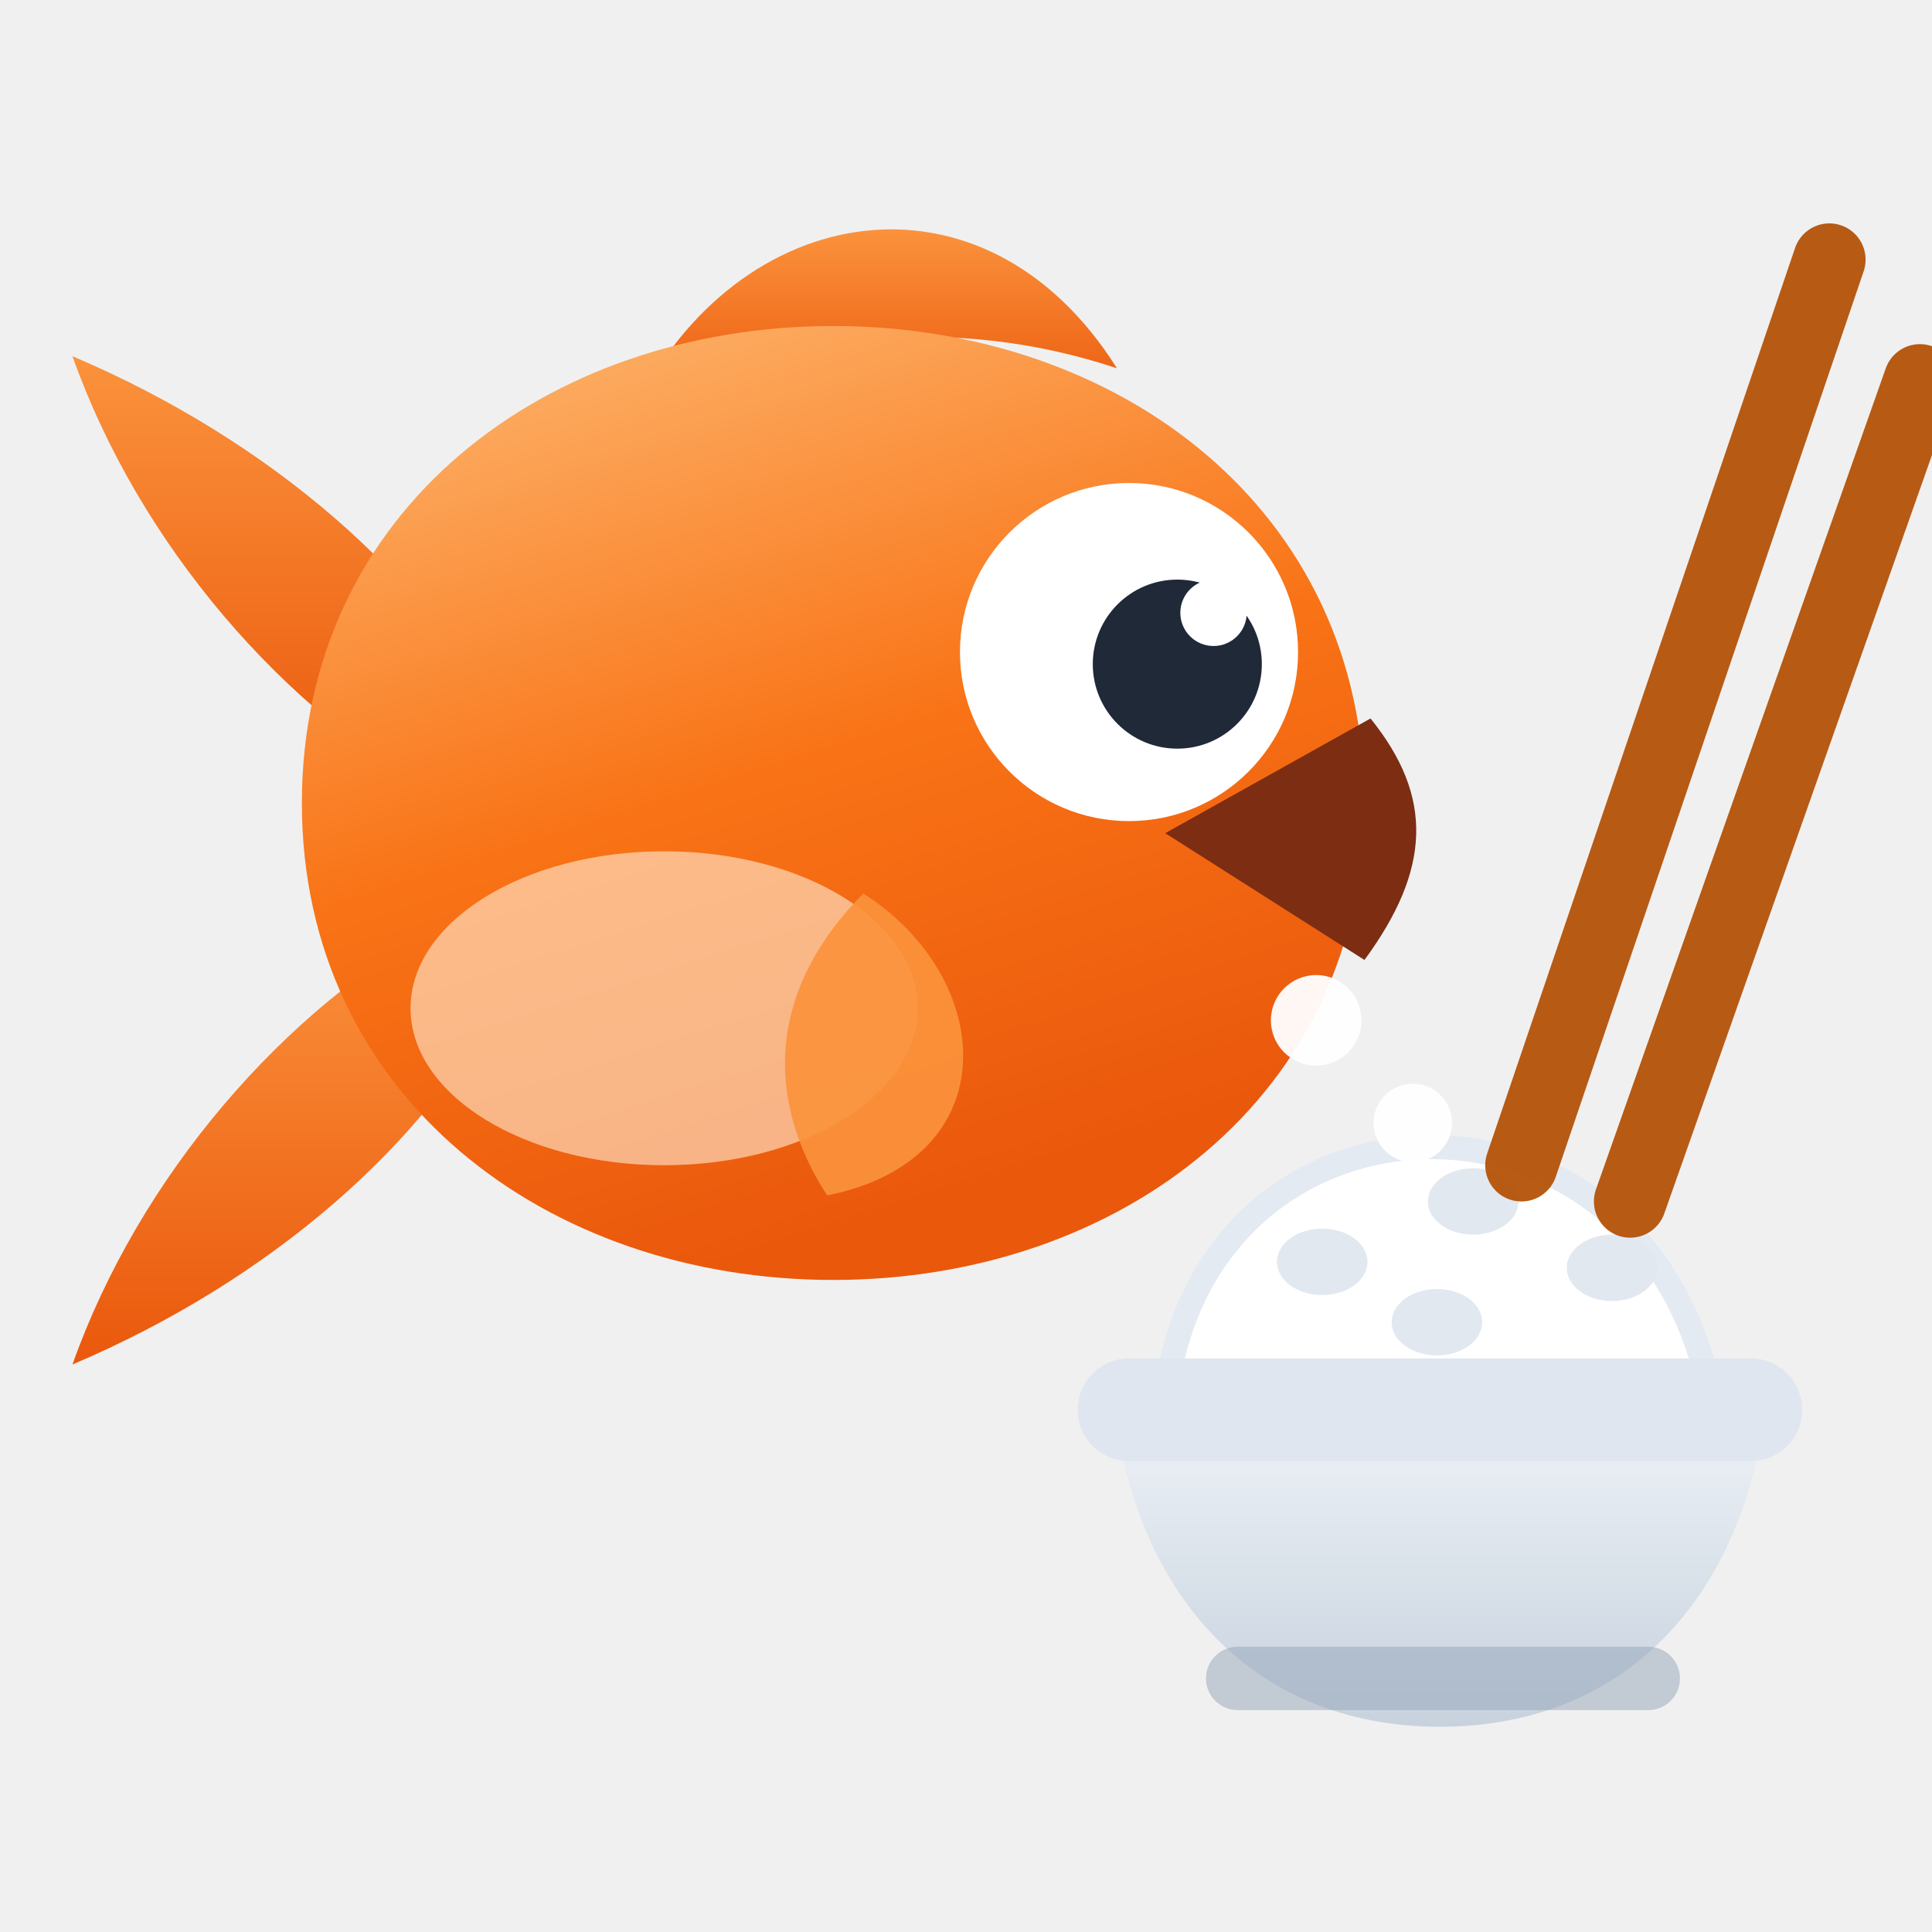
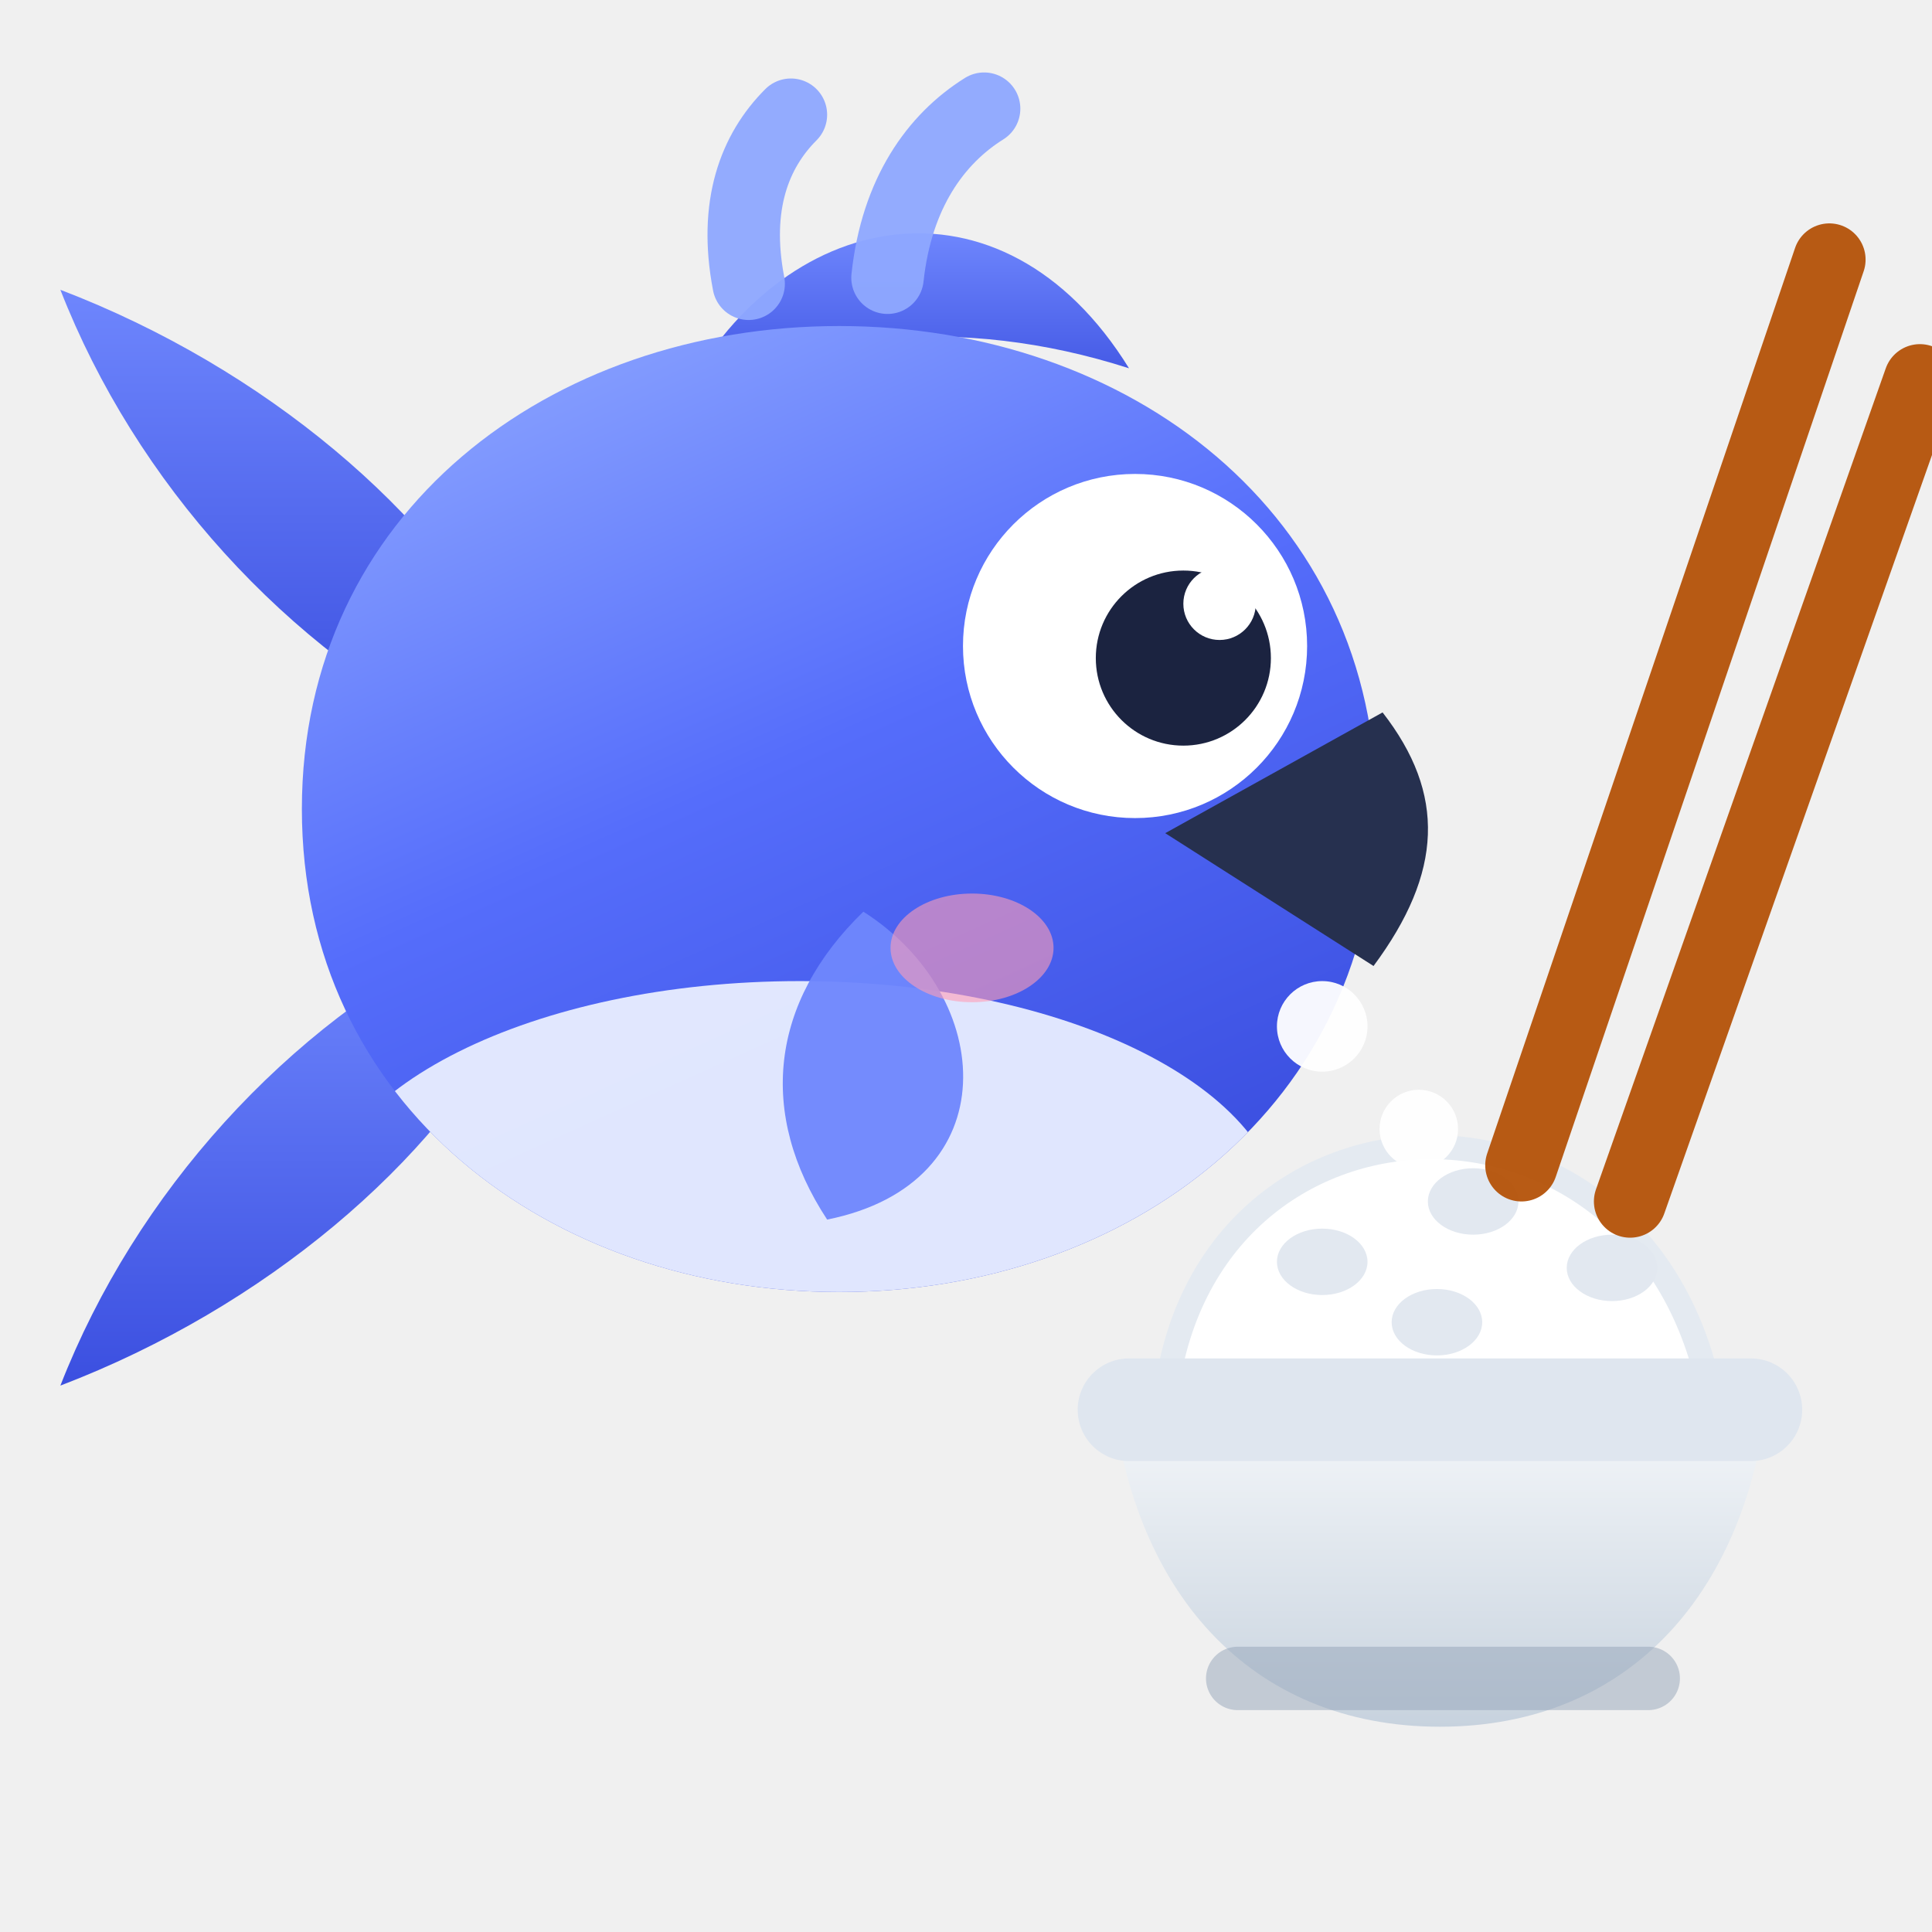
- <svg xmlns="http://www.w3.org/2000/svg" viewBox="0 0 64 64" width="64" height="64" role="img" aria-label="大肥鱼吃白米饭">
+ <svg xmlns="http://www.w3.org/2000/svg" viewBox="0 0 64 64" width="64" height="64" role="img" aria-label="大肥鱼吃白饭">
  <defs>
-     <linearGradient id="fish" x1="0" y1="0" x2="0.35" y2="1">
-       <stop offset="0" stop-color="#FDBA74" />
-       <stop offset="0.55" stop-color="#F97316" />
-       <stop offset="1" stop-color="#EA580C" />
+     <linearGradient id="whale" x1="0.1" y1="0" x2="0.6" y2="1">
+       <stop offset="0" stop-color="#8FA8FF" />
+       <stop offset="0.5" stop-color="#556DFB" />
+       <stop offset="1" stop-color="#3B4FE0" />
    </linearGradient>
    <linearGradient id="fin" x1="0" y1="0" x2="0" y2="1">
-       <stop offset="0" stop-color="#FB923C" />
-       <stop offset="1" stop-color="#EA580C" />
+       <stop offset="0" stop-color="#6E86FD" />
+       <stop offset="1" stop-color="#3B4FE0" />
    </linearGradient>
    <linearGradient id="bowl" x1="0" y1="0" x2="0" y2="1">
-       <stop offset="0" stop-color="#F1F5F9" />
+       <stop offset="0" stop-color="#F8FAFC" />
      <stop offset="1" stop-color="#C7D2DE" />
    </linearGradient>
+     <clipPath id="bodyClip">
+       <path d="M45.6 26.8c0-9.8-8.2-16-17.8-16S10 17 10 26.8s8.2 16 17.8 16 17.8-6.2 17.8-16z" />
+     </clipPath>
  </defs>
  <g stroke-linejoin="round" stroke-linecap="round">
-     <path d="M14.8 26.5C9.4 23.6 4.6 18 2.4 11.8c6.6 2.8 11.8 7.4 14.2 12.2z" fill="url(#fin)" />
-     <path d="M14.8 30.5C9.4 33.4 4.6 39 2.4 45.2c6.6-2.8 11.8-7.4 14.2-12.2z" fill="url(#fin)" />
-     <path d="M21 13.6C24.4 6.6 32.6 5.2 37 12.2c-5.4-1.8-11-1.2-16 1.4z" fill="url(#fin)" />
-     <path d="M45.2 26.6c0-9.7-8.1-15.8-17.6-15.8S10 16.9 10 26.6s8.1 15.8 17.6 15.8 17.6-6.1 17.6-15.8z" fill="url(#fish)" />
-     <ellipse cx="22" cy="33.4" rx="8.4" ry="5.2" fill="#FFEDD5" opacity="0.6" />
-     <path d="M28.6 29.6c4.4 2.8 4.8 8.8-1.2 10-2.2-3.4-1.8-7 1.2-10z" fill="#FB923C" opacity="0.92" />
-     <path d="M45.4 23.8 38.6 27.6l6.6 4.2c2.2-3 2.3-5.4.2-8z" fill="#7C2D12" />
-     <circle cx="37.4" cy="21.6" r="5.6" fill="#FFFFFF" />
-     <circle cx="39" cy="22" r="2.8" fill="#1F2937" />
-     <circle cx="40.2" cy="20.3" r="1.1" fill="#FFFFFF" />
+     <path d="M15.5 24.5C9.5 21.5 4.5 16 2 9.6c6.8 2.6 12.4 7.4 15 12.4z" fill="url(#fin)" />
+     <path d="M15.5 31C9.5 34 4.5 39.5 2 45.9c6.8-2.6 12.4-7.4 15-12.4z" fill="url(#fin)" />
+     <path d="M22.5 13.4C25.8 6.8 33.2 5.4 37.4 12.2c-5.6-1.8-11-1.2-14.9 1.2z" fill="url(#fin)" />
+     <path d="M45.6 26.8c0-9.8-8.2-16-17.8-16S10 17 10 26.8s8.2 16 17.8 16 17.8-6.2 17.8-16z" fill="url(#whale)" />
+     <ellipse cx="26.5" cy="40.5" rx="16" ry="8" fill="#E8EDFF" opacity="0.95" clip-path="url(#bodyClip)" />
+     <path d="M28.6 30.2c4.4 2.8 4.8 9-1.2 10.2-2.3-3.5-1.9-7.2 1.2-10.2z" fill="#6E86FD" opacity="0.95" />
+     <ellipse cx="32.2" cy="31.4" rx="2.7" ry="1.8" fill="#FF9DB6" opacity="0.6" />
+     <path d="M45.8 23.6 38.6 27.6l6.9 4.4c2.3-3.1 2.4-5.7.3-8.4z" fill="#26304F" />
+     <circle cx="37.6" cy="21.4" r="5.7" fill="#FFFFFF" />
+     <circle cx="39.2" cy="21.8" r="2.9" fill="#1B2340" />
+     <circle cx="40.4" cy="20" r="1.2" fill="#FFFFFF" />
+   </g>
+   <g stroke="#8FA8FF" stroke-width="2.4" stroke-linecap="round" opacity="0.95">
+     <path d="M24.8 9.4c-.5-2.6.2-4.4 1.4-5.6" />
+     <path d="M29.4 9.2c.3-2.8 1.6-4.6 3.2-5.6" />
  </g>
  <g>
    <path d="M38.6 46.4c1.2-11 16-11.4 18.1 0z" fill="#FFFFFF" stroke="#E4EAF1" stroke-width="0.8" />
    <g fill="#E2E8F0">
      <ellipse cx="43.8" cy="41.8" rx="1.5" ry="1.1" />
      <ellipse cx="48.8" cy="39.8" rx="1.5" ry="1.1" />
      <ellipse cx="53.4" cy="42" rx="1.5" ry="1.1" />
      <ellipse cx="47.6" cy="43.8" rx="1.5" ry="1.1" />
    </g>
    <path d="M36.8 45.8h21.8c-.6 6.9-4.6 11.4-10.9 11.4S37.4 52.7 36.8 45.8z" fill="url(#bowl)" />
    <rect x="35.7" y="45" width="24" height="3.4" rx="1.7" fill="#DFE6EF" />
    <path d="M41 55.6h13.6" stroke="#94A3B8" stroke-width="2.1" stroke-linecap="round" opacity="0.5" />
  </g>
  <g fill="#FFFFFF" opacity="0.95">
-     <circle cx="43.6" cy="33.8" r="1.5" />
-     <circle cx="46.8" cy="37.2" r="1.3" />
+     <circle cx="43.8" cy="34" r="1.5" />
+     <circle cx="47" cy="37.4" r="1.3" />
  </g>
  <g stroke="#B45309" stroke-width="2.4" stroke-linecap="round" opacity="0.95">
    <path d="M60.6 8.6 50.4 38.6" />
    <path d="M63.6 12.6 54 39.8" />
  </g>
</svg>
